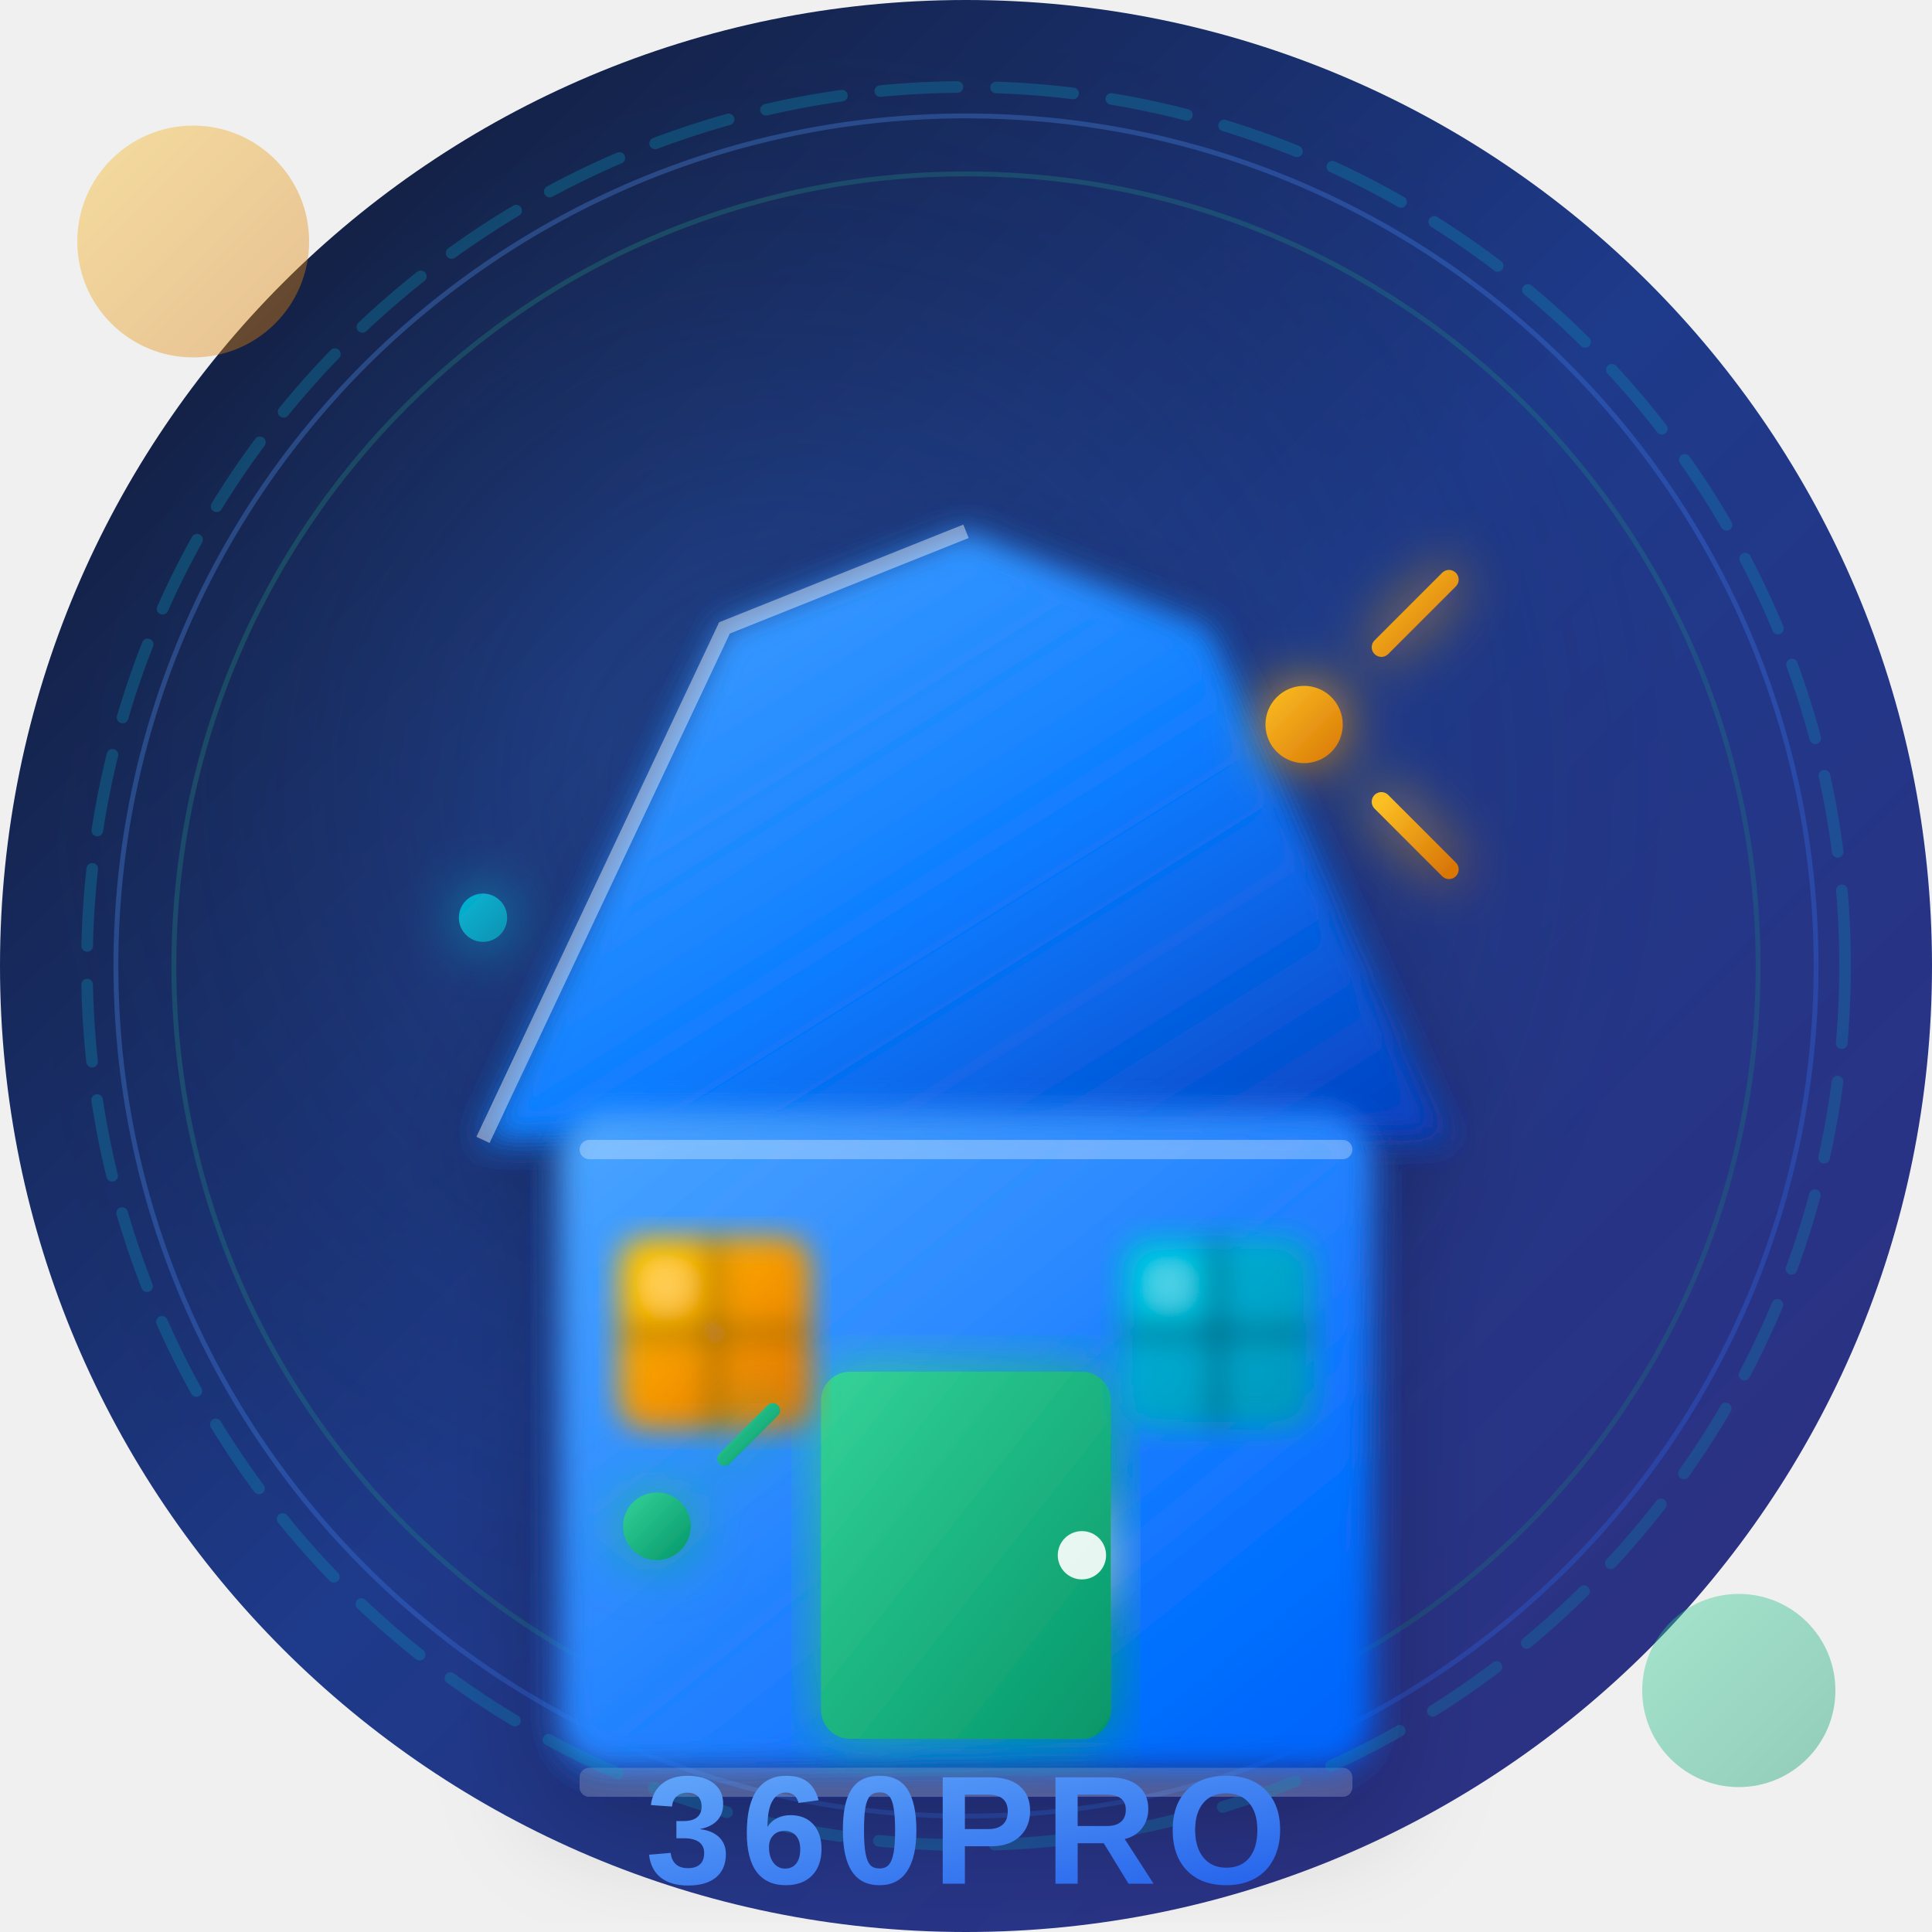
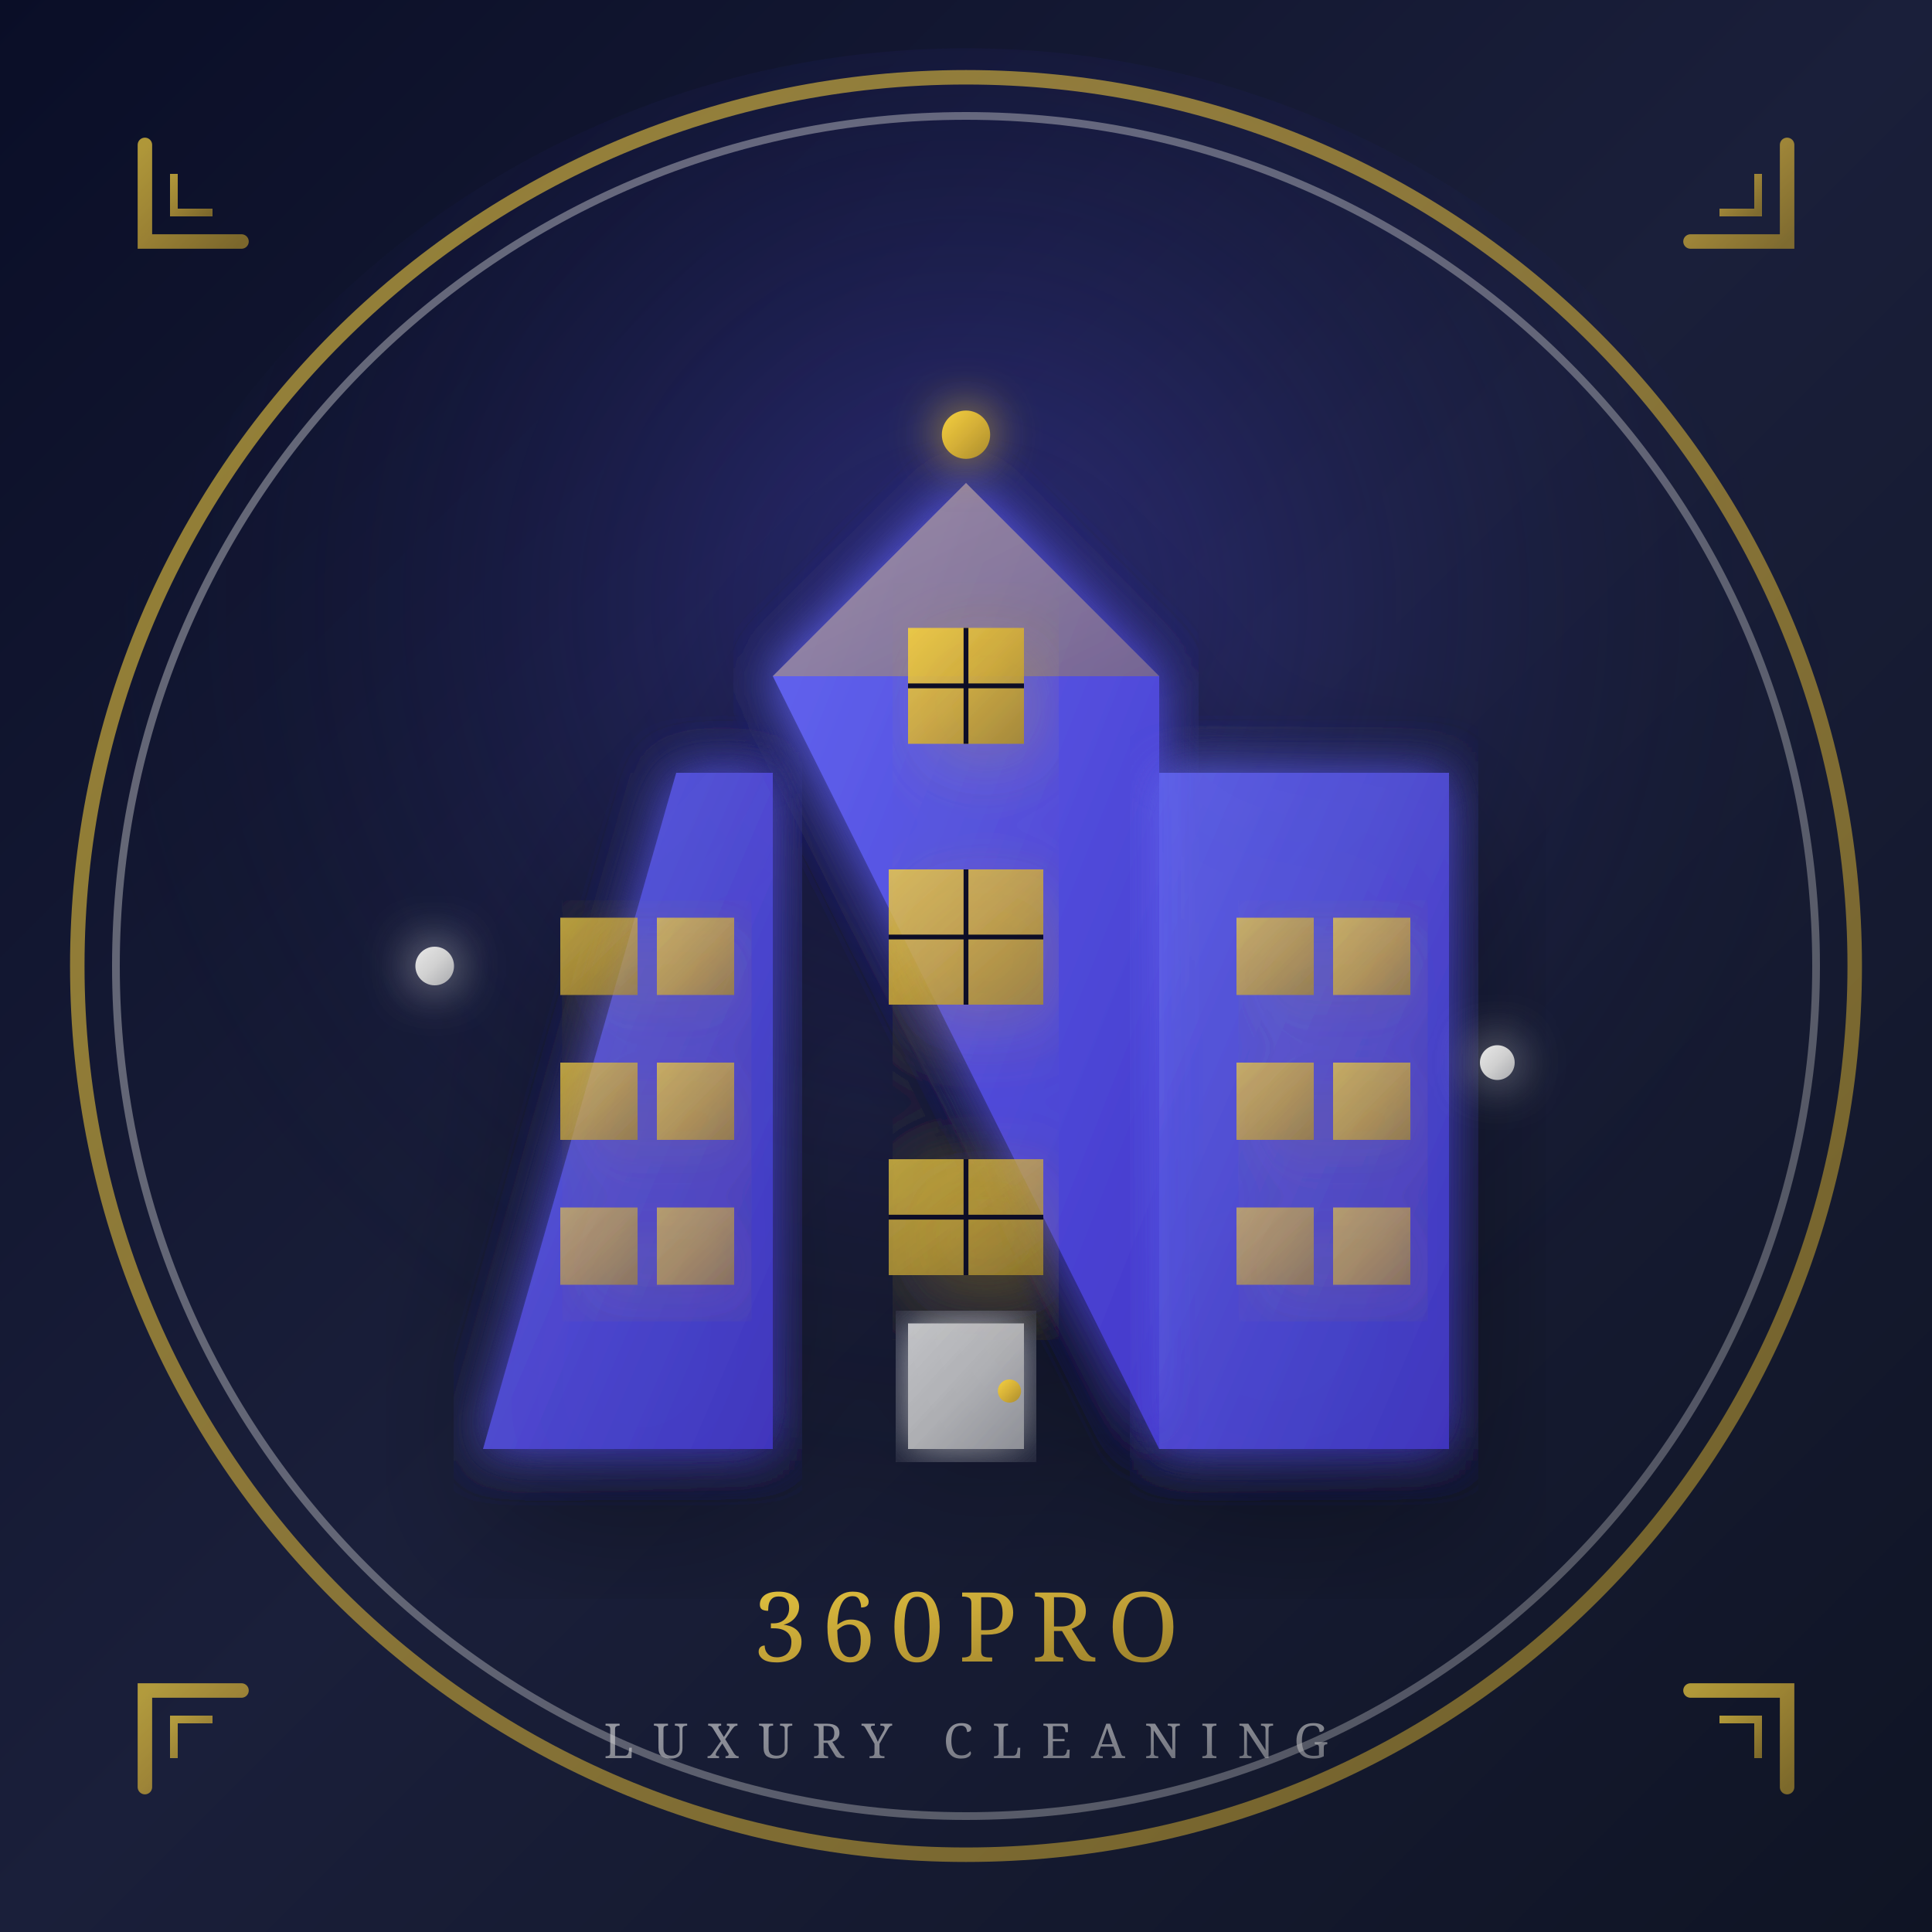
<svg xmlns="http://www.w3.org/2000/svg" viewBox="0 0 200 200">
  <defs>
-     <linearGradient id="bgGradientMain" x1="0%" y1="0%" x2="100%" y2="100%">
-       <stop offset="0%" style="stop-color:#0F172A;stop-opacity:1" />
-       <stop offset="50%" style="stop-color:#1E3A8A;stop-opacity:1" />
-       <stop offset="100%" style="stop-color:#312E81;stop-opacity:1" />
+     <linearGradient id="luxuryBg" x1="0%" y1="0%" x2="100%" y2="100%">
+       <stop offset="0%" style="stop-color:#0A0E27;stop-opacity:1" />
+       <stop offset="50%" style="stop-color:#1a1f3a;stop-opacity:1" />
+       <stop offset="100%" style="stop-color:#0f1424;stop-opacity:1" />
    </linearGradient>
-     <radialGradient id="radialGlow" cx="40%" cy="40%">
-       <stop offset="0%" style="stop-color:#3B82F6;stop-opacity:0.3" />
-       <stop offset="100%" style="stop-color:#0F172A;stop-opacity:0" />
+     <radialGradient id="luxuryGlow" cx="50%" cy="30%">
+       <stop offset="0%" style="stop-color:#4F46E5;stop-opacity:0.4" />
+       <stop offset="100%" style="stop-color:#0A0E27;stop-opacity:0" />
    </radialGradient>
-     <linearGradient id="accentBlue" x1="0%" y1="0%" x2="100%" y2="100%">
-       <stop offset="0%" style="stop-color:#60A5FA;stop-opacity:1" />
-       <stop offset="100%" style="stop-color:#2563EB;stop-opacity:1" />
+     <linearGradient id="goldLuxury" x1="0%" y1="0%" x2="100%" y2="100%">
+       <stop offset="0%" style="stop-color:#F4D03F;stop-opacity:1" />
+       <stop offset="50%" style="stop-color:#D4AF37;stop-opacity:1" />
+       <stop offset="100%" style="stop-color:#AA8C2C;stop-opacity:1" />
    </linearGradient>
-     <linearGradient id="emeraldAccent" x1="0%" y1="0%" x2="100%" y2="100%">
-       <stop offset="0%" style="stop-color:#34D399;stop-opacity:1" />
-       <stop offset="100%" style="stop-color:#059669;stop-opacity:1" />
+     <linearGradient id="platinum" x1="0%" y1="0%" x2="100%" y2="100%">
+       <stop offset="0%" style="stop-color:#E8E8E8;stop-opacity:1" />
+       <stop offset="50%" style="stop-color:#D0D0D0;stop-opacity:1" />
+       <stop offset="100%" style="stop-color:#A8A9AD;stop-opacity:1" />
    </linearGradient>
-     <linearGradient id="amberAccent" x1="0%" y1="0%" x2="100%" y2="100%">
-       <stop offset="0%" style="stop-color:#FBBF24;stop-opacity:1" />
-       <stop offset="100%" style="stop-color:#D97706;stop-opacity:1" />
+     <linearGradient id="deepBlue" x1="0%" y1="0%" x2="100%" y2="100%">
+       <stop offset="0%" style="stop-color:#6366F1;stop-opacity:1" />
+       <stop offset="100%" style="stop-color:#4338CA;stop-opacity:1" />
    </linearGradient>
-     <linearGradient id="cyanAccent" x1="0%" y1="0%" x2="100%" y2="100%">
-       <stop offset="0%" style="stop-color:#06B6D4;stop-opacity:1" />
-       <stop offset="100%" style="stop-color:#0891B2;stop-opacity:1" />
-     </linearGradient>
-     <filter id="glassEffect">
-       <feGaussianBlur in="SourceGraphic" stdDeviation="1.5" />
-       <feColorMatrix type="saturate" values="1.2" />
+     <filter id="marble">
+       <feTurbulence type="fractalNoise" baseFrequency="0.02" numOctaves="3" result="noise" />
+       <feDisplacementMap in="SourceGraphic" in2="noise" scale="1.5" />
    </filter>
-     <filter id="strongGlow">
-       <feGaussianBlur in="SourceGraphic" stdDeviation="3" result="coloredBlur" />
+     <filter id="luxuryGlowFilter">
+       <feGaussianBlur in="SourceGraphic" stdDeviation="2.5" result="coloredBlur" />
      <feMerge>
        <feMergeNode in="coloredBlur" />
        <feMergeNode in="SourceGraphic" />
      </feMerge>
    </filter>
-     <filter id="softShadow">
-       <feDropShadow dx="0" dy="4" stdDeviation="6" flood-opacity="0.3" flood-color="#000000" />
+     <filter id="luxuryShadow">
+       <feDropShadow dx="0" dy="6" stdDeviation="8" flood-opacity="0.4" flood-color="#000000" />
+     </filter>
+     <filter id="goldLight">
+       <feDropShadow dx="2" dy="2" stdDeviation="4" flood-opacity="0.3" flood-color="#D4AF37" />
    </filter>
  </defs>
-   <circle cx="100" cy="100" r="100" fill="url(#bgGradientMain)" />
-   <circle cx="100" cy="100" r="95" fill="url(#radialGlow)" />
-   <circle cx="100" cy="100" r="88" fill="none" stroke="url(#accentBlue)" stroke-width="0.5" opacity="0.3" />
-   <circle cx="100" cy="100" r="82" fill="none" stroke="url(#emeraldAccent)" stroke-width="0.5" opacity="0.2" />
-   <g filter="url(#softShadow)">
-     <defs>
-       <linearGradient id="roofGradient" x1="0%" y1="0%" x2="100%" y2="100%">
-         <stop offset="0%" style="stop-color:#60A5FA;stop-opacity:1" />
-         <stop offset="50%" style="stop-color:#3B82F6;stop-opacity:1" />
-         <stop offset="100%" style="stop-color:#1E40AF;stop-opacity:1" />
-       </linearGradient>
-     </defs>
-     <path d="M 50 118 L 75 65 L 100 55 L 125 65 L 150 118 Z" fill="url(#roofGradient)" filter="url(#glassEffect)" />
-     <path d="M 50 118 L 75 65 L 100 55" fill="none" stroke="#ffffff" stroke-width="1.5" opacity="0.4" />
-     <rect x="58" y="115" width="84" height="68" rx="5" fill="url(#accentBlue)" filter="url(#glassEffect)" />
-     <rect x="60" y="118" width="80" height="2" fill="#ffffff" opacity="0.3" rx="1" />
-     <g filter="url(#strongGlow)">
-       <rect x="85" y="142" width="30" height="38" rx="3" fill="url(#emeraldAccent)" />
-       <circle cx="112" cy="161" r="2.5" fill="#ffffff" opacity="0.9" />
+   <rect width="200" height="200" fill="url(#luxuryBg)" />
+   <circle cx="100" cy="100" r="95" fill="url(#luxuryGlow)" />
+   <circle cx="100" cy="100" r="92" fill="none" stroke="url(#goldLuxury)" stroke-width="1.5" opacity="0.6" />
+   <circle cx="100" cy="100" r="88" fill="none" stroke="url(#platinum)" stroke-width="0.8" opacity="0.4" />
+   <g opacity="0.7">
+     <path d="M 15 15 L 15 25 L 25 25" fill="none" stroke="url(#goldLuxury)" stroke-width="1.5" stroke-linecap="round" />
+     <path d="M 18 18 L 18 22 L 22 22" fill="none" stroke="url(#goldLuxury)" stroke-width="0.8" />
+     <path d="M 185 15 L 185 25 L 175 25" fill="none" stroke="url(#goldLuxury)" stroke-width="1.5" stroke-linecap="round" />
+     <path d="M 182 18 L 182 22 L 178 22" fill="none" stroke="url(#goldLuxury)" stroke-width="0.8" />
+     <path d="M 15 185 L 15 175 L 25 175" fill="none" stroke="url(#goldLuxury)" stroke-width="1.5" stroke-linecap="round" />
+     <path d="M 18 182 L 18 178 L 22 178" fill="none" stroke="url(#goldLuxury)" stroke-width="0.8" />
+     <path d="M 185 185 L 185 175 L 175 175" fill="none" stroke="url(#goldLuxury)" stroke-width="1.5" stroke-linecap="round" />
+     <path d="M 182 182 L 182 178 L 178 178" fill="none" stroke="url(#goldLuxury)" stroke-width="0.8" />
+   </g>
+   <g filter="url(#luxuryShadow)">
+     <line x1="50" y1="150" x2="150" y2="150" stroke="url(#goldLuxury)" stroke-width="2" opacity="0.8" />
+     <line x1="52" y1="155" x2="148" y2="155" stroke="url(#platinum)" stroke-width="0.8" opacity="0.5" />
+     <polygon points="50,150 70,80 80,80 80,150" fill="url(#deepBlue)" opacity="0.9" filter="url(#luxuryGlowFilter)" />
+     <line x1="70" y1="80" x2="80" y2="80" stroke="url(#goldLuxury)" stroke-width="1.5" />
+     <line x1="75" y1="80" x2="75" y2="150" stroke="url(#platinum)" stroke-width="0.8" opacity="0.4" />
+     <polygon points="80,70 100,50 120,70 120,150" fill="url(#deepBlue)" opacity="1" filter="url(#luxuryGlowFilter)" />
+     <polygon points="80,70 100,50 120,70" fill="url(#goldLuxury)" opacity="0.4" />
+     <line x1="100" y1="50" x2="100" y2="70" stroke="url(#goldLuxury)" stroke-width="2" opacity="0.8" />
+     <polygon points="120,80 120,150 130,150 150,150 150,80 120,80" fill="url(#deepBlue)" opacity="0.9" filter="url(#luxuryGlowFilter)" />
+     <line x1="125" y1="80" x2="125" y2="150" stroke="url(#platinum)" stroke-width="0.8" opacity="0.4" />
+     <g filter="url(#goldLight)">
+       <rect x="58" y="95" width="8" height="8" fill="url(#goldLuxury)" opacity="0.7" />
+       <rect x="68" y="95" width="8" height="8" fill="url(#goldLuxury)" opacity="0.7" />
+       <rect x="58" y="110" width="8" height="8" fill="url(#goldLuxury)" opacity="0.7" />
+       <rect x="68" y="110" width="8" height="8" fill="url(#goldLuxury)" opacity="0.7" />
+       <rect x="58" y="125" width="8" height="8" fill="url(#goldLuxury)" opacity="0.6" />
+       <rect x="68" y="125" width="8" height="8" fill="url(#goldLuxury)" opacity="0.6" />
    </g>
-     <g filter="url(#glassEffect)">
-       <rect x="64" y="128" width="20" height="20" rx="3" fill="url(#amberAccent)" />
-       <line x1="74" y1="128" x2="74" y2="148" stroke="#1E3A8A" stroke-width="1.2" opacity="0.5" />
-       <line x1="64" y1="138" x2="84" y2="138" stroke="#1E3A8A" stroke-width="1.2" opacity="0.5" />
-       <rect x="66" y="130" width="6" height="6" fill="#ffffff" opacity="0.4" rx="1" />
+     <g filter="url(#goldLight)">
+       <rect x="94" y="65" width="12" height="12" fill="url(#goldLuxury)" opacity="0.9" />
+       <line x1="100" y1="65" x2="100" y2="77" stroke="#0A0E27" stroke-width="0.5" />
+       <line x1="94" y1="71" x2="106" y2="71" stroke="#0A0E27" stroke-width="0.5" />
+       <rect x="92" y="90" width="16" height="14" fill="url(#goldLuxury)" opacity="0.8" />
+       <line x1="100" y1="90" x2="100" y2="104" stroke="#0A0E27" stroke-width="0.5" />
+       <line x1="92" y1="97" x2="108" y2="97" stroke="#0A0E27" stroke-width="0.5" />
+       <rect x="92" y="120" width="16" height="12" fill="url(#goldLuxury)" opacity="0.7" />
+       <line x1="100" y1="120" x2="100" y2="132" stroke="#0A0E27" stroke-width="0.5" />
+       <line x1="92" y1="126" x2="108" y2="126" stroke="#0A0E27" stroke-width="0.5" />
    </g>
-     <g filter="url(#glassEffect)">
-       <rect x="116" y="128" width="20" height="20" rx="3" fill="url(#cyanAccent)" />
-       <line x1="126" y1="128" x2="126" y2="148" stroke="#0F172A" stroke-width="1.2" opacity="0.5" />
-       <line x1="116" y1="138" x2="136" y2="138" stroke="#0F172A" stroke-width="1.2" opacity="0.5" />
-       <rect x="118" y="130" width="6" height="6" fill="#ffffff" opacity="0.4" rx="1" />
+     <g filter="url(#goldLight)">
+       <rect x="128" y="95" width="8" height="8" fill="url(#goldLuxury)" opacity="0.7" />
+       <rect x="138" y="95" width="8" height="8" fill="url(#goldLuxury)" opacity="0.7" />
+       <rect x="128" y="110" width="8" height="8" fill="url(#goldLuxury)" opacity="0.7" />
+       <rect x="138" y="110" width="8" height="8" fill="url(#goldLuxury)" opacity="0.7" />
+       <rect x="128" y="125" width="8" height="8" fill="url(#goldLuxury)" opacity="0.6" />
+       <rect x="138" y="125" width="8" height="8" fill="url(#goldLuxury)" opacity="0.6" />
    </g>
-     <rect x="60" y="183" width="80" height="3" fill="#ffffff" opacity="0.15" rx="1" />
+     <rect x="94" y="137" width="12" height="13" fill="url(#platinum)" opacity="0.8" filter="url(#luxuryGlowFilter)" />
+     <line x1="100" y1="137" x2="100" y2="150" stroke="url(#goldLuxury)" stroke-width="1.5" opacity="0.7" />
+     <circle cx="104.5" cy="144" r="1.2" fill="url(#goldLuxury)" />
+     <line x1="75" y1="75" x2="75" y2="150" stroke="url(#goldLuxury)" stroke-width="1" opacity="0.5" />
+     <line x1="125" y1="85" x2="125" y2="150" stroke="url(#goldLuxury)" stroke-width="1" opacity="0.5" />
  </g>
-   <g filter="url(#strongGlow)">
-     <g>
-       <circle cx="135" cy="75" r="4" fill="url(#amberAccent)" />
-       <line x1="135" y1="65" x2="135" y2="55" stroke="url(#amberAccent)" stroke-width="2.5" stroke-linecap="round" />
-       <line x1="147" y1="75" x2="155" y2="75" stroke="url(#amberAccent)" stroke-width="2.5" stroke-linecap="round" />
-       <line x1="143" y1="67" x2="150" y2="60" stroke="url(#amberAccent)" stroke-width="2" stroke-linecap="round" />
-       <line x1="143" y1="83" x2="150" y2="90" stroke="url(#amberAccent)" stroke-width="2" stroke-linecap="round" />
-     </g>
-     <g>
-       <circle cx="68" cy="158" r="3.5" fill="url(#emeraldAccent)" />
-       <line x1="68" y1="148" x2="68" y2="140" stroke="url(#emeraldAccent)" stroke-width="2" stroke-linecap="round" />
-       <line x1="78" y1="158" x2="85" y2="158" stroke="url(#emeraldAccent)" stroke-width="2" stroke-linecap="round" />
-       <line x1="75" y1="151" x2="80" y2="146" stroke="url(#emeraldAccent)" stroke-width="1.5" stroke-linecap="round" />
-     </g>
-     <g>
-       <circle cx="50" cy="95" r="2.5" fill="url(#cyanAccent)" />
-       <line x1="50" y1="88" x2="50" y2="82" stroke="url(#cyanAccent)" stroke-width="1.5" stroke-linecap="round" />
-       <line x1="57" y1="95" x2="62" y2="95" stroke="url(#cyanAccent)" stroke-width="1.5" stroke-linecap="round" />
-     </g>
-   </g>
-   <circle cx="100" cy="100" r="91" fill="none" stroke="url(#cyanAccent)" stroke-width="1.2" opacity="0.25" stroke-dasharray="8,4" stroke-linecap="round" />
-   <g opacity="0.4">
-     <circle cx="20" cy="25" r="12" fill="url(#amberAccent)" />
-     <circle cx="180" cy="175" r="10" fill="url(#emeraldAccent)" />
+   <g filter="url(#luxuryGlowFilter)">
+     <circle cx="100" cy="45" r="2.5" fill="url(#goldLuxury)" />
+     <line x1="100" y1="38" x2="100" y2="32" stroke="url(#goldLuxury)" stroke-width="1.5" stroke-linecap="round" />
+     <line x1="106" y1="45" x2="111" y2="45" stroke="url(#goldLuxury)" stroke-width="1.5" stroke-linecap="round" />
+     <circle cx="45" cy="100" r="2" fill="url(#platinum)" />
+     <line x1="40" y1="100" x2="35" y2="100" stroke="url(#platinum)" stroke-width="1" stroke-linecap="round" />
+     <circle cx="155" cy="110" r="1.8" fill="url(#platinum)" />
+     <line x1="160" y1="110" x2="165" y2="110" stroke="url(#platinum)" stroke-width="1" stroke-linecap="round" />
  </g>
  <g>
-     <text x="100" y="195" font-family="Arial, sans-serif" font-size="16" font-weight="900" text-anchor="middle" fill="url(#accentBlue)" letter-spacing="1">360PRO</text>
-     <line x1="65" y1="197" x2="135" y2="197" stroke="url(#cyanAccent)" stroke-width="1" opacity="0.6" />
+     <text x="100" y="172" font-family="Georgia, serif" font-size="10" font-weight="300" text-anchor="middle" fill="url(#goldLuxury)" letter-spacing="1.5" opacity="0.9">360PRO</text>
+     <text x="100" y="182" font-family="Georgia, serif" font-size="5" font-weight="300" text-anchor="middle" fill="url(#platinum)" letter-spacing="2" opacity="0.6">LUXURY CLEANING</text>
  </g>
+   <line x1="75" y1="168" x2="125" y2="168" stroke="url(#goldLuxury)" stroke-width="0.5" opacity="0.4" />
</svg>
